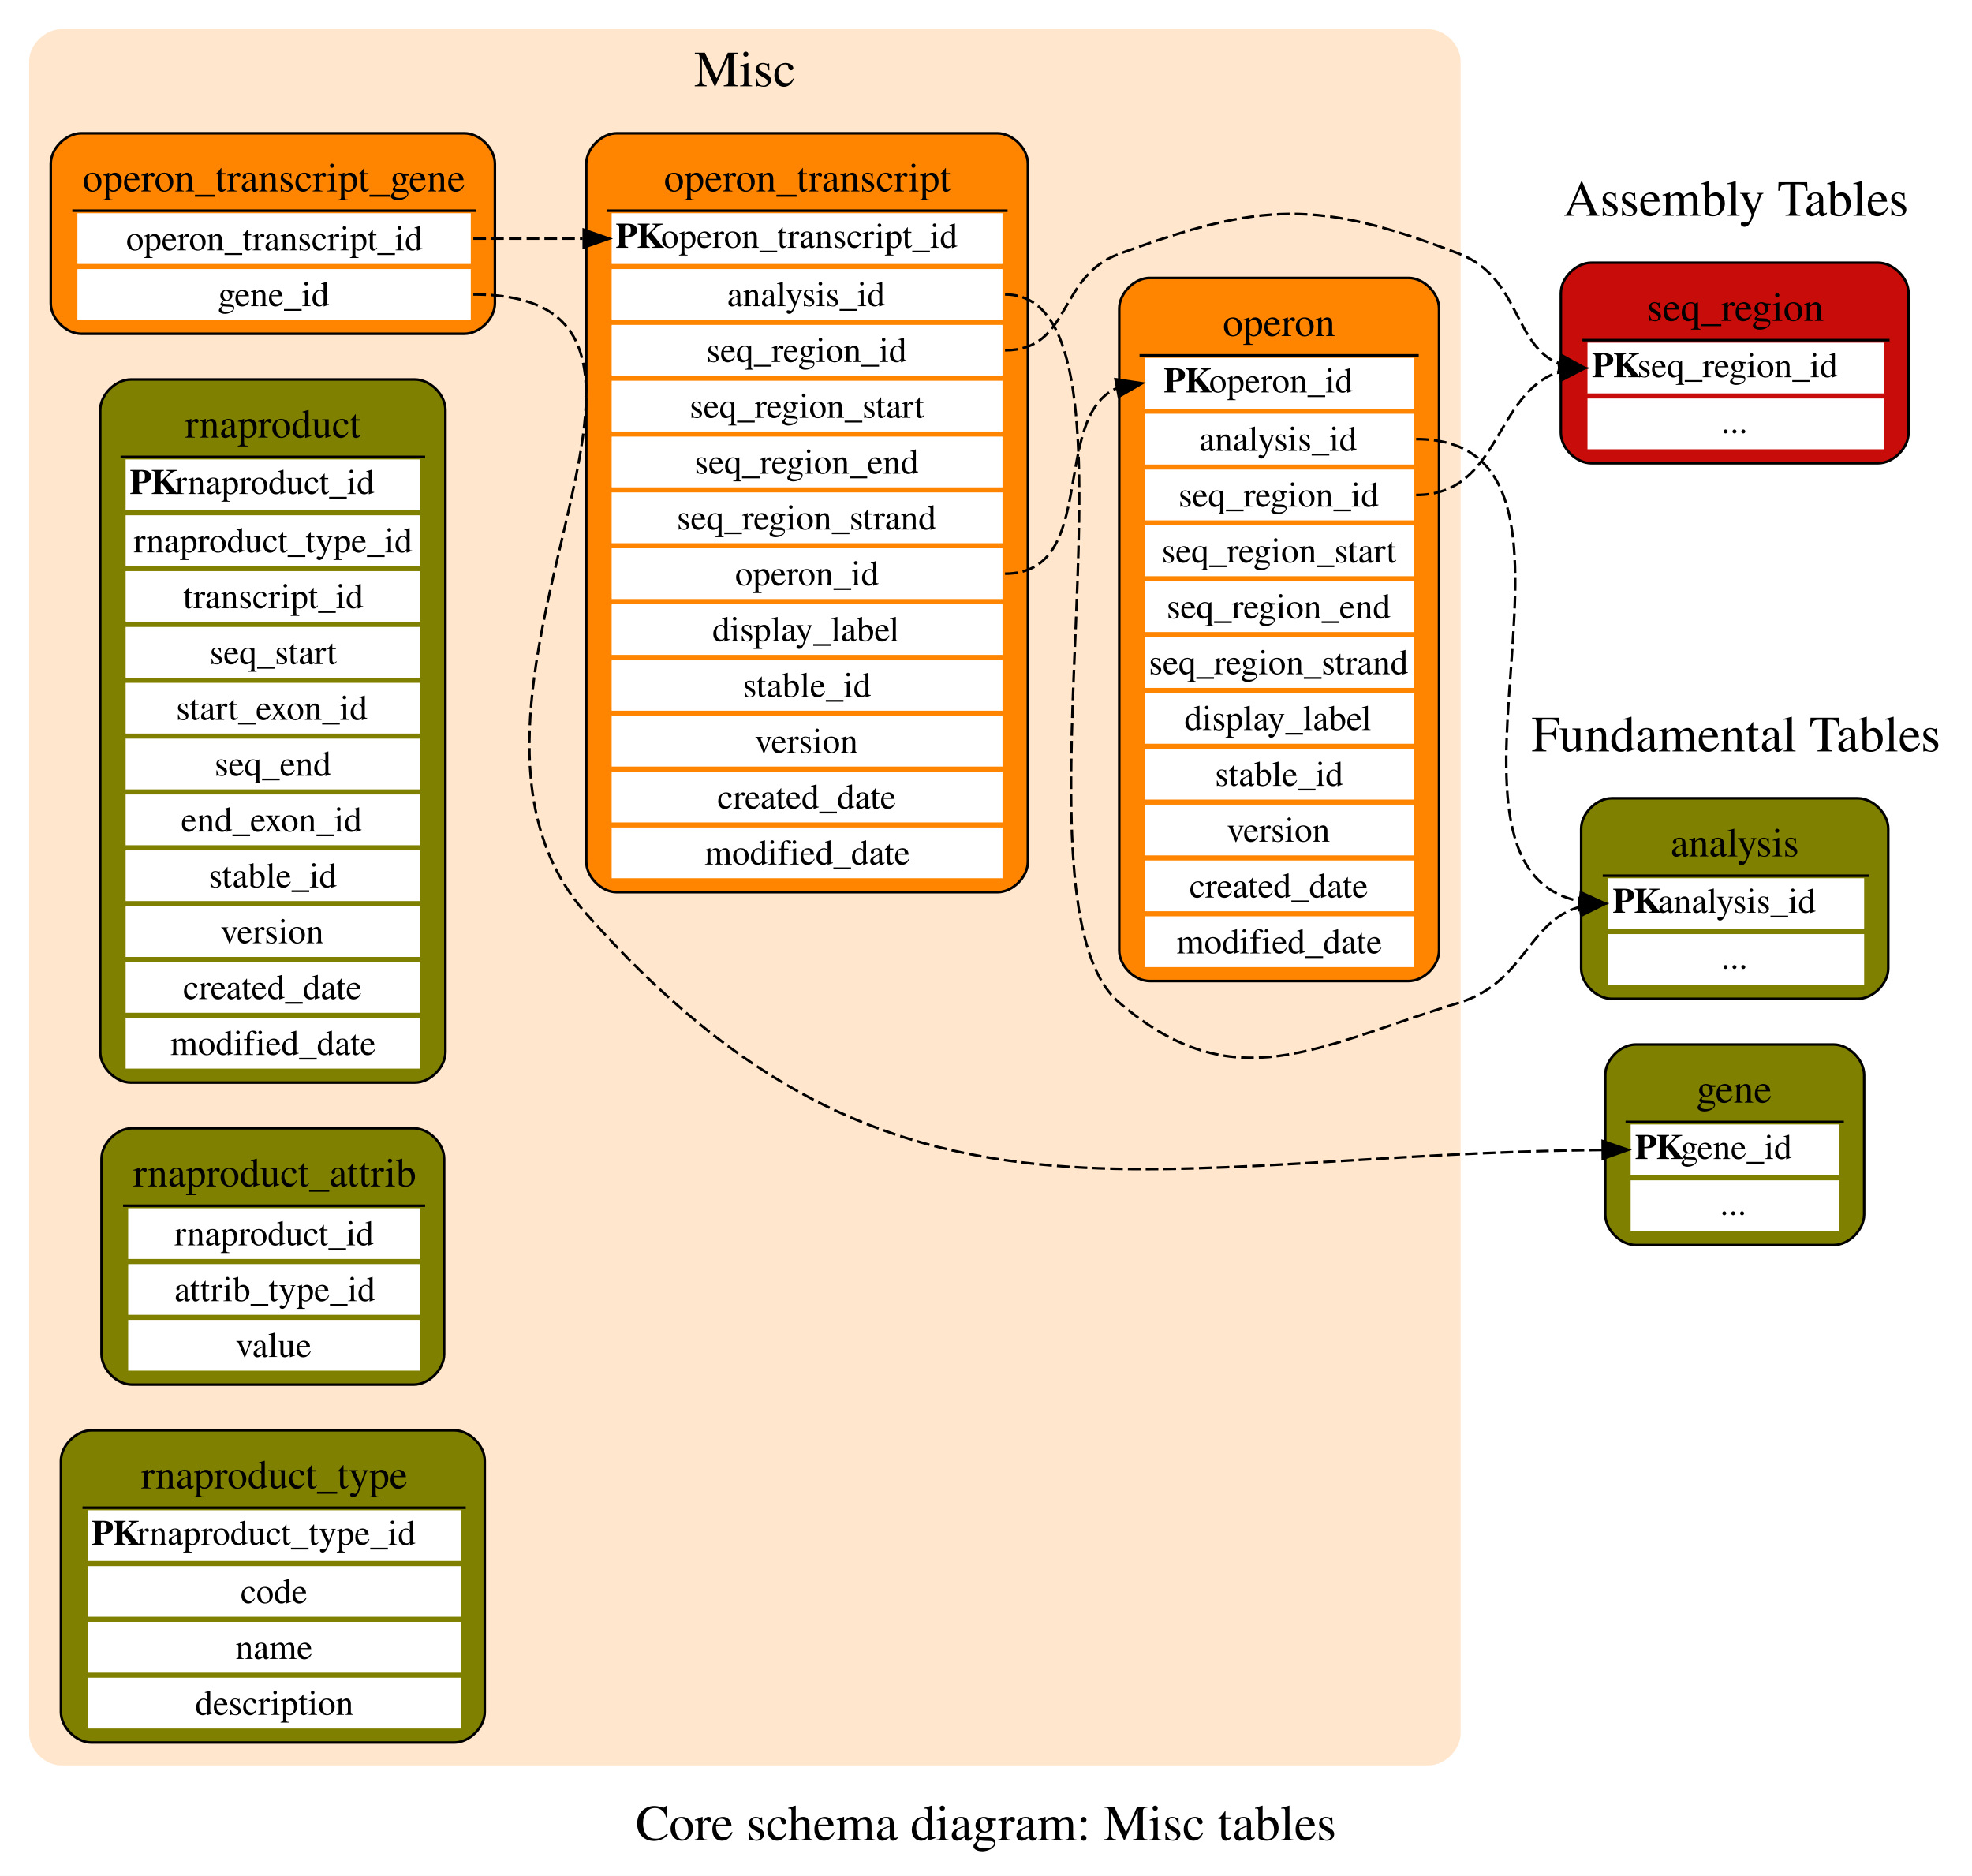
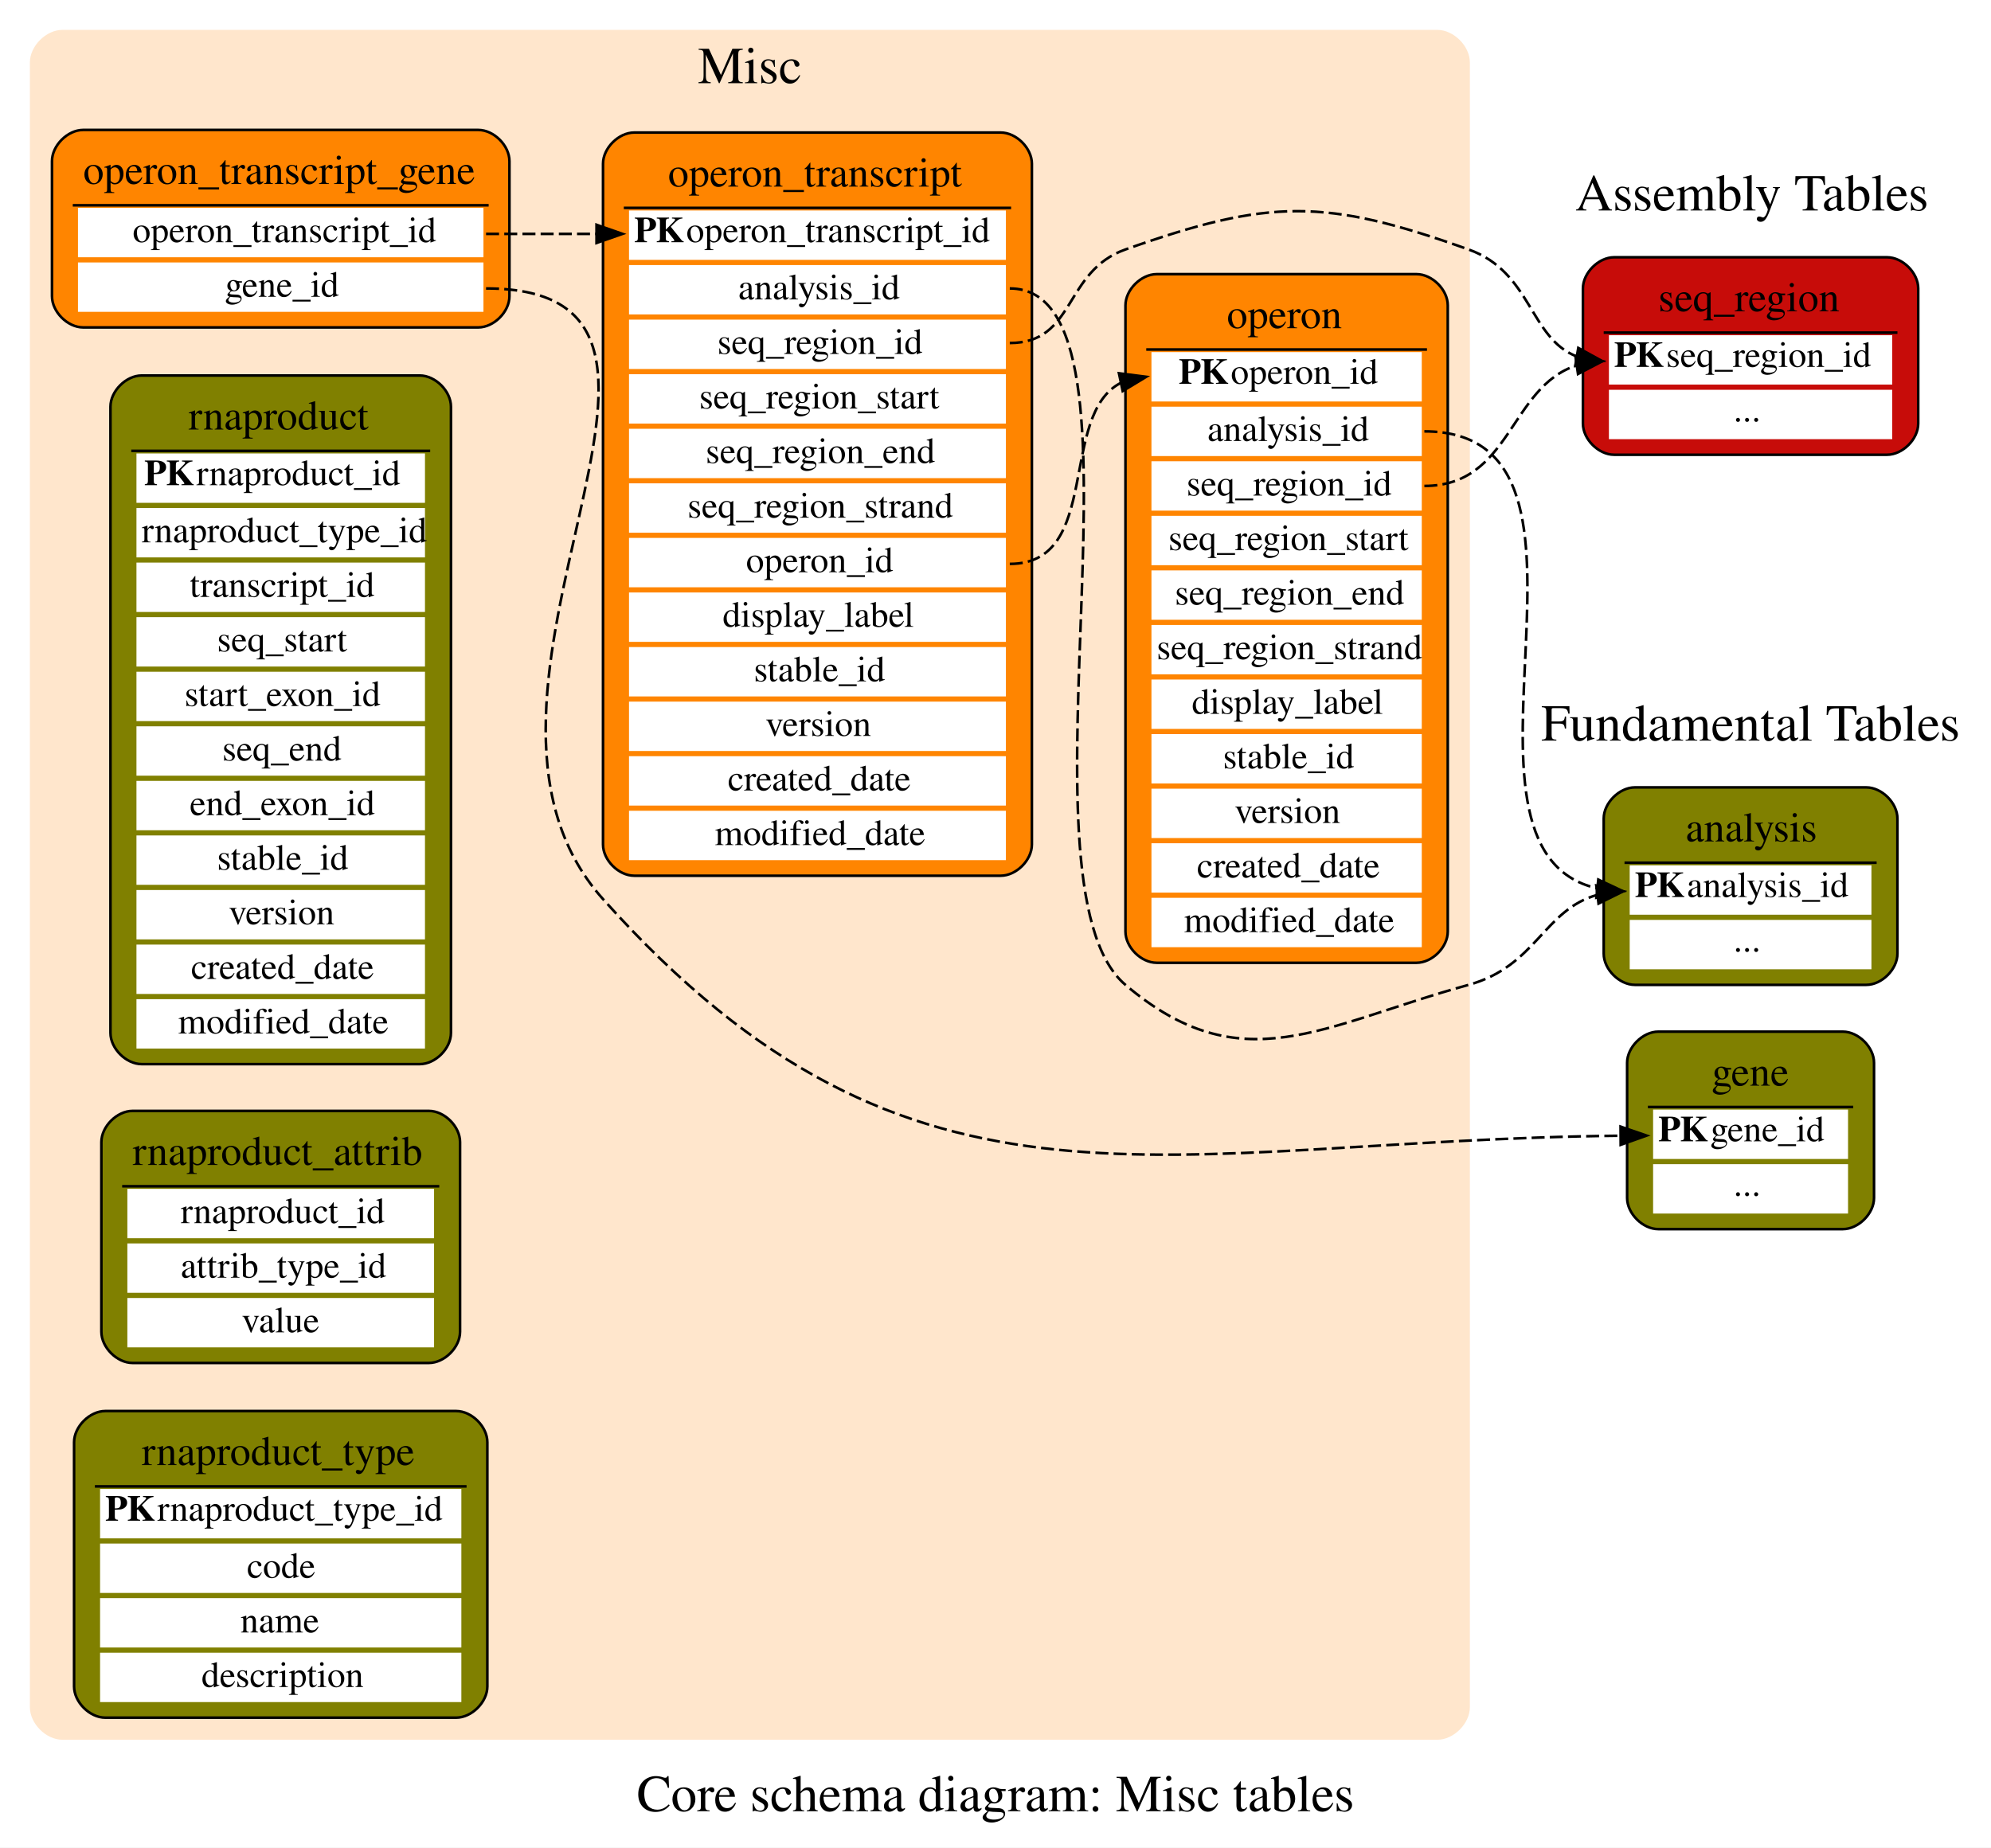
- <svg xmlns="http://www.w3.org/2000/svg" width="777pt" height="739pt" viewBox="0.00 0.00 777.00 739.00">
-   <g id="graph0" class="graph" transform="scale(1 1) rotate(0) translate(4 735)">
-     <polygon fill="white" stroke="transparent" points="-4,4 -4,-735 773,-735 773,4 -4,4" />
-     <text text-anchor="middle" x="384.5" y="-10" font-family="Times,serif" font-size="20.00">Core schema diagram: Misc tables</text>
+ <svg xmlns="http://www.w3.org/2000/svg" width="766pt" height="711pt" viewBox="0.00 0.00 766.00 711.00">
+   <g id="graph0" class="graph" transform="scale(1 1) rotate(0) translate(4 707)">
+     <polygon fill="white" stroke="none" points="-4,4 -4,-707 762,-707 762,4 -4,4" />
+     <text text-anchor="middle" x="379" y="-10" font-family="Times,serif" font-size="20.00">Core schema diagram: Misc tables</text>
    <g id="clust1" class="cluster">
-       <polygon fill="white" stroke="white" points="603,-545 603,-672 757,-672 757,-545 603,-545" />
-       <text text-anchor="middle" x="680" y="-650" font-family="Times,serif" font-size="20.00">Assembly Tables</text>
+       <polygon fill="white" stroke="white" points="594,-524 594,-646 746,-646 746,-524 594,-524" />
+       <text text-anchor="middle" x="670" y="-626" font-family="Times,serif" font-size="20.00">Assembly Tables</text>
    </g>
    <g id="clust3" class="cluster">
-       <path fill="#ffe6cc" stroke="#ffe6cc" d="M20,-40C20,-40 559,-40 559,-40 565,-40 571,-46 571,-52 571,-52 571,-711 571,-711 571,-717 565,-723 559,-723 559,-723 20,-723 20,-723 14,-723 8,-717 8,-711 8,-711 8,-52 8,-52 8,-46 14,-40 20,-40" />
-       <text text-anchor="middle" x="289.5" y="-701" font-family="Times,serif" font-size="20.00">Misc</text>
+       <path fill="#ffe6cc" stroke="#ffe6cc" d="M20,-38C20,-38 549,-38 549,-38 555,-38 561,-44 561,-50 561,-50 561,-683 561,-683 561,-689 555,-695 549,-695 549,-695 20,-695 20,-695 14,-695 8,-689 8,-683 8,-683 8,-50 8,-50 8,-44 14,-38 20,-38" />
+       <text text-anchor="middle" x="284.5" y="-675" font-family="Times,serif" font-size="20.00">Misc</text>
    </g>
    <g id="clust2" class="cluster">
-       <polygon fill="white" stroke="white" points="591,-237 591,-461 769,-461 769,-237 591,-237" />
-       <text text-anchor="middle" x="680" y="-439" font-family="Times,serif" font-size="20.00">Fundamental Tables</text>
+       <polygon fill="white" stroke="white" points="581,-226 581,-442 758,-442 758,-226 581,-226" />
+       <text text-anchor="middle" x="669.5" y="-422" font-family="Times,serif" font-size="20.00">Fundamental Tables</text>
    </g>
    <g id="node1" class="node">
-       <path fill="#ff8500" stroke="black" d="M551,-625.5C551,-625.5 449,-625.5 449,-625.5 443,-625.5 437,-619.5 437,-613.5 437,-613.5 437,-360.5 437,-360.5 437,-354.5 443,-348.5 449,-348.5 449,-348.5 551,-348.5 551,-348.5 557,-348.5 563,-354.5 563,-360.5 563,-360.5 563,-613.5 563,-613.5 563,-619.5 557,-625.5 551,-625.5" />
-       <text text-anchor="start" x="477.79" y="-602.6" font-family="Times,serif" font-size="16.00">operon</text>
-       <polygon fill="white" stroke="transparent" points="447,-574 447,-594 553,-594 553,-574 447,-574" />
-       <text text-anchor="start" x="454.51" y="-580.4" font-family="Times,serif" font-weight="bold" font-size="14.00">PK</text>
-       <text text-anchor="start" x="472.4" y="-580.4" font-family="Times,serif" font-size="14.00">  operon_id</text>
-       <polygon fill="white" stroke="transparent" points="447,-552 447,-572 553,-572 553,-552 447,-552" />
-       <text text-anchor="start" x="468.5" y="-557.4" font-family="Times,serif" font-size="14.00">analysis_id</text>
-       <polygon fill="white" stroke="transparent" points="447,-530 447,-550 553,-550 553,-530 447,-530" />
-       <text text-anchor="start" x="460.34" y="-535.4" font-family="Times,serif" font-size="14.00">seq_region_id</text>
-       <polygon fill="white" stroke="transparent" points="447,-508 447,-528 553,-528 553,-508 447,-508" />
-       <text text-anchor="start" x="453.74" y="-513.4" font-family="Times,serif" font-size="14.00">seq_region_start</text>
-       <polygon fill="white" stroke="transparent" points="447,-486 447,-506 553,-506 553,-486 447,-486" />
-       <text text-anchor="start" x="455.68" y="-491.4" font-family="Times,serif" font-size="14.00">seq_region_end</text>
-       <polygon fill="white" stroke="transparent" points="447,-464 447,-484 553,-484 553,-464 447,-464" />
-       <text text-anchor="start" x="448.68" y="-469.4" font-family="Times,serif" font-size="14.00">seq_region_strand</text>
-       <polygon fill="white" stroke="transparent" points="447,-442 447,-462 553,-462 553,-442 447,-442" />
-       <text text-anchor="start" x="462.67" y="-447.4" font-family="Times,serif" font-size="14.00">display_label</text>
-       <polygon fill="white" stroke="transparent" points="447,-420 447,-440 553,-440 553,-420 447,-420" />
-       <text text-anchor="start" x="474.73" y="-425.4" font-family="Times,serif" font-size="14.00">stable_id</text>
-       <polygon fill="white" stroke="transparent" points="447,-398 447,-418 553,-418 553,-398 447,-398" />
-       <text text-anchor="start" x="479.39" y="-403.4" font-family="Times,serif" font-size="14.00">version</text>
-       <polygon fill="white" stroke="transparent" points="447,-376 447,-396 553,-396 553,-376 447,-376" />
-       <text text-anchor="start" x="464.64" y="-381.4" font-family="Times,serif" font-size="14.00">created_date</text>
-       <polygon fill="white" stroke="transparent" points="447,-354 447,-374 553,-374 553,-354 447,-354" />
-       <text text-anchor="start" x="459.57" y="-359.4" font-family="Times,serif" font-size="14.00">modified_date</text>
-       <polygon fill="black" stroke="black" points="445,-595 445,-595 555,-595 555,-595 445,-595" />
+       <path fill="#ff8500" stroke="black" d="M541,-601.5C541,-601.5 441,-601.5 441,-601.5 435,-601.5 429,-595.5 429,-589.5 429,-589.5 429,-348.5 429,-348.5 429,-342.5 435,-336.5 441,-336.5 441,-336.5 541,-336.5 541,-336.5 547,-336.5 553,-342.5 553,-348.5 553,-348.5 553,-589.5 553,-589.5 553,-595.5 547,-601.5 541,-601.5" />
+       <text text-anchor="start" x="468" y="-580.7" font-family="Times,serif" font-size="16.00">operon</text>
+       <polygon fill="white" stroke="none" points="439,-552.5 439,-571.5 543,-571.5 543,-552.5 439,-552.5" />
+       <text text-anchor="start" x="449.5" y="-559.3" font-family="Times,serif" font-weight="bold" font-size="14.00">PK</text>
+       <text text-anchor="start" x="469.5" y="-559.3" font-family="Times,serif" font-size="14.00">  operon_id</text>
+       <polygon fill="white" stroke="none" points="439,-531.5 439,-550.5 543,-550.5 543,-531.5 439,-531.5" />
+       <text text-anchor="start" x="460.5" y="-537.3" font-family="Times,serif" font-size="14.00">analysis_id</text>
+       <polygon fill="white" stroke="none" points="439,-510.5 439,-529.5 543,-529.5 543,-510.5 439,-510.5" />
+       <text text-anchor="start" x="452.5" y="-516.3" font-family="Times,serif" font-size="14.00">seq_region_id</text>
+       <polygon fill="white" stroke="none" points="439,-489.5 439,-508.5 543,-508.5 543,-489.5 439,-489.5" />
+       <text text-anchor="start" x="445.5" y="-495.3" font-family="Times,serif" font-size="14.00">seq_region_start</text>
+       <polygon fill="white" stroke="none" points="439,-468.5 439,-487.5 543,-487.5 543,-468.5 439,-468.5" />
+       <text text-anchor="start" x="448" y="-474.3" font-family="Times,serif" font-size="14.00">seq_region_end</text>
+       <polygon fill="white" stroke="none" points="439,-447.5 439,-466.5 543,-466.5 543,-447.5 439,-447.5" />
+       <text text-anchor="start" x="441" y="-453.3" font-family="Times,serif" font-size="14.00">seq_region_strand</text>
+       <polygon fill="white" stroke="none" points="439,-426.5 439,-445.5 543,-445.5 543,-426.5 439,-426.5" />
+       <text text-anchor="start" x="454.5" y="-432.3" font-family="Times,serif" font-size="14.00">display_label</text>
+       <polygon fill="white" stroke="none" points="439,-405.5 439,-424.5 543,-424.5 543,-405.5 439,-405.5" />
+       <text text-anchor="start" x="466.5" y="-411.3" font-family="Times,serif" font-size="14.00">stable_id</text>
+       <polygon fill="white" stroke="none" points="439,-384.5 439,-403.5 543,-403.5 543,-384.5 439,-384.5" />
+       <text text-anchor="start" x="471" y="-390.3" font-family="Times,serif" font-size="14.00">version</text>
+       <polygon fill="white" stroke="none" points="439,-363.5 439,-382.5 543,-382.5 543,-363.5 439,-363.5" />
+       <text text-anchor="start" x="456.5" y="-369.3" font-family="Times,serif" font-size="14.00">created_date</text>
+       <polygon fill="white" stroke="none" points="439,-342.5 439,-361.5 543,-361.5 543,-342.5 439,-342.5" />
+       <text text-anchor="start" x="451.5" y="-348.3" font-family="Times,serif" font-size="14.00">modified_date</text>
+       <polygon fill="black" stroke="black" points="437,-572.5 437,-572.5 545,-572.5 545,-572.5 437,-572.5" />
    </g>
    <g id="node7" class="node">
-       <path fill="#808000" stroke="black" d="M728,-420.5C728,-420.5 631,-420.5 631,-420.5 625,-420.5 619,-414.5 619,-408.5 619,-408.5 619,-353.5 619,-353.5 619,-347.5 625,-341.5 631,-341.5 631,-341.5 728,-341.5 728,-341.5 734,-341.5 740,-347.5 740,-353.5 740,-353.5 740,-408.5 740,-408.5 740,-414.5 734,-420.5 728,-420.5" />
-       <text text-anchor="start" x="654.23" y="-397.6" font-family="Times,serif" font-size="16.00">analysis</text>
-       <polygon fill="white" stroke="transparent" points="629.5,-369 629.5,-389 730.5,-389 730.5,-369 629.5,-369" />
-       <text text-anchor="start" x="631.4" y="-375.4" font-family="Times,serif" font-weight="bold" font-size="14.00">PK</text>
-       <text text-anchor="start" x="649.29" y="-375.4" font-family="Times,serif" font-size="14.00">  analysis_id</text>
-       <polygon fill="white" stroke="transparent" points="629.5,-347 629.5,-367 730.5,-367 730.5,-347 629.5,-347" />
-       <text text-anchor="start" x="674.75" y="-353.4" font-family="Times,serif" font-style="italic" font-size="14.00">...</text>
-       <polygon fill="black" stroke="black" points="627.5,-390 627.5,-390 732.5,-390 732.5,-390 627.5,-390" />
+       <path fill="#808000" stroke="black" d="M714,-404C714,-404 625,-404 625,-404 619,-404 613,-398 613,-392 613,-392 613,-340 613,-340 613,-334 619,-328 625,-328 625,-328 714,-328 714,-328 720,-328 726,-334 726,-340 726,-340 726,-392 726,-392 726,-398 720,-404 714,-404" />
+       <text text-anchor="start" x="644.5" y="-383.2" font-family="Times,serif" font-size="16.00">analysis</text>
+       <polygon fill="white" stroke="none" points="623,-355 623,-374 716,-374 716,-355 623,-355" />
+       <text text-anchor="start" x="625" y="-361.8" font-family="Times,serif" font-weight="bold" font-size="14.00">PK</text>
+       <text text-anchor="start" x="645" y="-361.8" font-family="Times,serif" font-size="14.00">  analysis_id</text>
+       <polygon fill="white" stroke="none" points="623,-334 623,-353 716,-353 716,-334 623,-334" />
+       <text text-anchor="start" x="663.5" y="-340.8" font-family="Times,serif" font-style="italic" font-size="14.00">...</text>
+       <polygon fill="black" stroke="black" points="621,-375 621,-375 718,-375 718,-375 621,-375" />
    </g>
    <g id="edge1" class="edge">
-       <path fill="none" stroke="black" stroke-dasharray="5,2" d="M554,-562C638.04,-562 549.03,-394.39 618.2,-379.98" />
-       <polygon fill="black" stroke="black" points="618.88,-383.44 628.5,-379 618.21,-376.47 618.88,-383.44" />
+       <path fill="none" stroke="black" stroke-dasharray="5,2" d="M544,-541C625.85,-541 544.06,-380.2 610.57,-365.13" />
+       <polygon fill="black" stroke="black" points="610.91,-368.51 620.5,-364 610.19,-361.55 610.91,-368.51" />
    </g>
    <g id="node9" class="node">
-       <path fill="#c70c09" stroke="black" d="M736,-631.5C736,-631.5 623,-631.5 623,-631.5 617,-631.5 611,-625.5 611,-619.5 611,-619.5 611,-564.5 611,-564.5 611,-558.5 617,-552.5 623,-552.5 623,-552.5 736,-552.5 736,-552.5 742,-552.5 748,-558.5 748,-564.5 748,-564.5 748,-619.5 748,-619.5 748,-625.5 742,-631.5 736,-631.5" />
-       <text text-anchor="start" x="644.9" y="-608.6" font-family="Times,serif" font-size="16.00">seq_region</text>
-       <polygon fill="white" stroke="transparent" points="621.5,-580 621.5,-600 738.5,-600 738.5,-580 621.5,-580" />
-       <text text-anchor="start" x="623.24" y="-586.4" font-family="Times,serif" font-weight="bold" font-size="14.00">PK</text>
-       <text text-anchor="start" x="641.13" y="-586.4" font-family="Times,serif" font-size="14.00">  seq_region_id</text>
-       <polygon fill="white" stroke="transparent" points="621.5,-558 621.5,-578 738.5,-578 738.5,-558 621.5,-558" />
-       <text text-anchor="start" x="674.75" y="-564.4" font-family="Times,serif" font-style="italic" font-size="14.00">...</text>
-       <polygon fill="black" stroke="black" points="619.5,-601 619.5,-601 740.5,-601 740.5,-601 619.5,-601" />
+       <path fill="#c70c09" stroke="black" d="M722,-608C722,-608 617,-608 617,-608 611,-608 605,-602 605,-596 605,-596 605,-544 605,-544 605,-538 611,-532 617,-532 617,-532 722,-532 722,-532 728,-532 734,-538 734,-544 734,-544 734,-596 734,-596 734,-602 728,-608 722,-608" />
+       <text text-anchor="start" x="634" y="-587.2" font-family="Times,serif" font-size="16.00">seq_region</text>
+       <polygon fill="white" stroke="none" points="615,-559 615,-578 724,-578 724,-559 615,-559" />
+       <text text-anchor="start" x="617" y="-565.8" font-family="Times,serif" font-weight="bold" font-size="14.00">PK</text>
+       <text text-anchor="start" x="637" y="-565.8" font-family="Times,serif" font-size="14.00">  seq_region_id</text>
+       <polygon fill="white" stroke="none" points="615,-538 615,-557 724,-557 724,-538 615,-538" />
+       <text text-anchor="start" x="663.5" y="-544.8" font-family="Times,serif" font-style="italic" font-size="14.00">...</text>
+       <polygon fill="black" stroke="black" points="613,-579 613,-579 726,-579 726,-579 613,-579" />
    </g>
    <g id="edge2" class="edge">
-       <path fill="none" stroke="black" stroke-dasharray="5,2" d="M554,-540C587.22,-540 584.58,-580.36 610.52,-588.56" />
-       <polygon fill="black" stroke="black" points="610.1,-592.03 620.5,-590 611.1,-585.11 610.1,-592.03" />
+       <path fill="none" stroke="black" stroke-dasharray="5,2" d="M544,-520C577.43,-520 576.66,-558.07 602.62,-566.4" />
+       <polygon fill="black" stroke="black" points="602.1,-570.01 612.5,-568 603.11,-563.09 602.1,-570.01" />
    </g>
    <g id="node2" class="node">
-       <path fill="#ff8500" stroke="black" d="M389,-682.5C389,-682.5 239,-682.5 239,-682.5 233,-682.5 227,-676.5 227,-670.5 227,-670.5 227,-395.5 227,-395.5 227,-389.5 233,-383.5 239,-383.5 239,-383.5 389,-383.5 389,-383.5 395,-383.5 401,-389.5 401,-395.5 401,-395.5 401,-670.5 401,-670.5 401,-676.5 395,-682.5 389,-682.5" />
-       <text text-anchor="start" x="257.58" y="-659.6" font-family="Times,serif" font-size="16.00">operon_transcript</text>
-       <polygon fill="white" stroke="transparent" points="237,-631 237,-651 391,-651 391,-631 237,-631" />
-       <text text-anchor="start" x="238.58" y="-637.4" font-family="Times,serif" font-weight="bold" font-size="14.00">PK</text>
-       <text text-anchor="start" x="256.47" y="-637.4" font-family="Times,serif" font-size="14.00">  operon_transcript_id</text>
-       <polygon fill="white" stroke="transparent" points="237,-609 237,-629 391,-629 391,-609 237,-609" />
-       <text text-anchor="start" x="282.5" y="-614.4" font-family="Times,serif" font-size="14.00">analysis_id</text>
-       <polygon fill="white" stroke="transparent" points="237,-587 237,-607 391,-607 391,-587 237,-587" />
-       <text text-anchor="start" x="274.34" y="-592.4" font-family="Times,serif" font-size="14.00">seq_region_id</text>
-       <polygon fill="white" stroke="transparent" points="237,-565 237,-585 391,-585 391,-565 237,-565" />
-       <text text-anchor="start" x="267.74" y="-570.4" font-family="Times,serif" font-size="14.00">seq_region_start</text>
-       <polygon fill="white" stroke="transparent" points="237,-543 237,-563 391,-563 391,-543 237,-543" />
-       <text text-anchor="start" x="269.68" y="-548.4" font-family="Times,serif" font-size="14.00">seq_region_end</text>
-       <polygon fill="white" stroke="transparent" points="237,-521 237,-541 391,-541 391,-521 237,-521" />
-       <text text-anchor="start" x="262.68" y="-526.4" font-family="Times,serif" font-size="14.00">seq_region_strand</text>
-       <polygon fill="white" stroke="transparent" points="237,-499 237,-519 391,-519 391,-499 237,-499" />
-       <text text-anchor="start" x="285.62" y="-504.4" font-family="Times,serif" font-size="14.00">operon_id</text>
-       <polygon fill="white" stroke="transparent" points="237,-477 237,-497 391,-497 391,-477 237,-477" />
-       <text text-anchor="start" x="276.67" y="-482.4" font-family="Times,serif" font-size="14.00">display_label</text>
-       <polygon fill="white" stroke="transparent" points="237,-455 237,-475 391,-475 391,-455 237,-455" />
-       <text text-anchor="start" x="288.73" y="-460.4" font-family="Times,serif" font-size="14.00">stable_id</text>
-       <polygon fill="white" stroke="transparent" points="237,-433 237,-453 391,-453 391,-433 237,-433" />
-       <text text-anchor="start" x="293.39" y="-438.4" font-family="Times,serif" font-size="14.00">version</text>
-       <polygon fill="white" stroke="transparent" points="237,-411 237,-431 391,-431 391,-411 237,-411" />
-       <text text-anchor="start" x="278.64" y="-416.4" font-family="Times,serif" font-size="14.00">created_date</text>
-       <polygon fill="white" stroke="transparent" points="237,-389 237,-409 391,-409 391,-389 237,-389" />
-       <text text-anchor="start" x="273.57" y="-394.4" font-family="Times,serif" font-size="14.00">modified_date</text>
-       <polygon fill="black" stroke="black" points="235,-652 235,-652 393,-652 393,-652 235,-652" />
+       <path fill="#ff8500" stroke="black" d="M381,-656C381,-656 240,-656 240,-656 234,-656 228,-650 228,-644 228,-644 228,-382 228,-382 228,-376 234,-370 240,-370 240,-370 381,-370 381,-370 387,-370 393,-376 393,-382 393,-382 393,-644 393,-644 393,-650 387,-656 381,-656" />
+       <text text-anchor="start" x="253" y="-635.2" font-family="Times,serif" font-size="16.00">operon_transcript</text>
+       <polygon fill="white" stroke="none" points="238,-607 238,-626 383,-626 383,-607 238,-607" />
+       <text text-anchor="start" x="240" y="-613.8" font-family="Times,serif" font-weight="bold" font-size="14.00">PK</text>
+       <text text-anchor="start" x="260" y="-613.8" font-family="Times,serif" font-size="14.00">  operon_transcript_id</text>
+       <polygon fill="white" stroke="none" points="238,-586 238,-605 383,-605 383,-586 238,-586" />
+       <text text-anchor="start" x="280" y="-591.8" font-family="Times,serif" font-size="14.00">analysis_id</text>
+       <polygon fill="white" stroke="none" points="238,-565 238,-584 383,-584 383,-565 238,-565" />
+       <text text-anchor="start" x="272" y="-570.8" font-family="Times,serif" font-size="14.00">seq_region_id</text>
+       <polygon fill="white" stroke="none" points="238,-544 238,-563 383,-563 383,-544 238,-544" />
+       <text text-anchor="start" x="265" y="-549.8" font-family="Times,serif" font-size="14.00">seq_region_start</text>
+       <polygon fill="white" stroke="none" points="238,-523 238,-542 383,-542 383,-523 238,-523" />
+       <text text-anchor="start" x="267.5" y="-528.8" font-family="Times,serif" font-size="14.00">seq_region_end</text>
+       <polygon fill="white" stroke="none" points="238,-502 238,-521 383,-521 383,-502 238,-502" />
+       <text text-anchor="start" x="260.5" y="-507.8" font-family="Times,serif" font-size="14.00">seq_region_strand</text>
+       <polygon fill="white" stroke="none" points="238,-481 238,-500 383,-500 383,-481 238,-481" />
+       <text text-anchor="start" x="283" y="-486.8" font-family="Times,serif" font-size="14.00">operon_id</text>
+       <polygon fill="white" stroke="none" points="238,-460 238,-479 383,-479 383,-460 238,-460" />
+       <text text-anchor="start" x="274" y="-465.8" font-family="Times,serif" font-size="14.00">display_label</text>
+       <polygon fill="white" stroke="none" points="238,-439 238,-458 383,-458 383,-439 238,-439" />
+       <text text-anchor="start" x="286" y="-444.8" font-family="Times,serif" font-size="14.00">stable_id</text>
+       <polygon fill="white" stroke="none" points="238,-418 238,-437 383,-437 383,-418 238,-418" />
+       <text text-anchor="start" x="290.5" y="-423.8" font-family="Times,serif" font-size="14.00">version</text>
+       <polygon fill="white" stroke="none" points="238,-397 238,-416 383,-416 383,-397 238,-397" />
+       <text text-anchor="start" x="276" y="-402.8" font-family="Times,serif" font-size="14.00">created_date</text>
+       <polygon fill="white" stroke="none" points="238,-376 238,-395 383,-395 383,-376 238,-376" />
+       <text text-anchor="start" x="271" y="-381.8" font-family="Times,serif" font-size="14.00">modified_date</text>
+       <polygon fill="black" stroke="black" points="236,-627 236,-627 385,-627 385,-627 236,-627" />
    </g>
    <g id="edge4" class="edge">
-       <path fill="none" stroke="black" stroke-dasharray="5,2" d="M392,-509C429.22,-509 409.6,-570.6 436.16,-582.15" />
-       <polygon fill="black" stroke="black" points="435.52,-585.59 446,-584 436.82,-578.71 435.52,-585.59" />
+       <path fill="none" stroke="black" stroke-dasharray="5,2" d="M384.5,-490C420.16,-490 402.93,-547.61 427.44,-559.77" />
+       <polygon fill="black" stroke="black" points="426.49,-563.36 437,-562 427.94,-556.51 426.49,-563.36" />
    </g>
    <g id="edge3" class="edge">
-       <path fill="none" stroke="black" stroke-dasharray="5,2" d="M392,-619C454.8,-619 389.19,-380.72 437,-340 482.34,-301.39 514.07,-322.51 571,-340 596.83,-347.93 597.84,-371.84 618.37,-377.7" />
-       <polygon fill="black" stroke="black" points="618.13,-381.19 628.5,-379 619.03,-374.25 618.13,-381.19" />
+       <path fill="none" stroke="black" stroke-dasharray="5,2" d="M384.5,-596C444.87,-596 382.95,-367.04 429,-328 473.75,-290.07 504.43,-312.44 561,-328 587.16,-335.2 589.92,-356.98 610.59,-362.64" />
+       <polygon fill="black" stroke="black" points="610.14,-366.24 620.5,-364 611.01,-359.29 610.14,-366.24" />
    </g>
    <g id="edge5" class="edge">
-       <path fill="none" stroke="black" stroke-dasharray="5,2" d="M392,-597C418.18,-597 412.42,-626.01 437,-635 492.93,-655.46 515.45,-656.48 571,-635 595.05,-625.7 592.25,-598.69 610.48,-591.68" />
-       <polygon fill="black" stroke="black" points="611.22,-595.1 620.5,-590 610.06,-588.2 611.22,-595.1" />
+       <path fill="none" stroke="black" stroke-dasharray="5,2" d="M384.5,-575C409.94,-575 405.02,-602.51 429,-611 484.31,-630.57 505.75,-630.74 561,-611 585.41,-602.28 584.36,-576.79 602.73,-569.79" />
+       <polygon fill="black" stroke="black" points="603.21,-573.1 612.5,-568 602.06,-566.19 603.21,-573.1" />
    </g>
    <g id="node3" class="node">
-       <path fill="#ff8500" stroke="black" d="M179,-682.5C179,-682.5 28,-682.5 28,-682.5 22,-682.5 16,-676.5 16,-670.5 16,-670.5 16,-615.5 16,-615.5 16,-609.5 22,-603.5 28,-603.5 28,-603.5 179,-603.5 179,-603.5 185,-603.5 191,-609.5 191,-615.5 191,-615.5 191,-670.5 191,-670.5 191,-676.5 185,-682.5 179,-682.5" />
-       <text text-anchor="start" x="28.47" y="-659.6" font-family="Times,serif" font-size="16.00">operon_transcript_gene</text>
-       <polygon fill="white" stroke="transparent" points="26.5,-631 26.5,-651 181.5,-651 181.5,-631 26.5,-631" />
-       <text text-anchor="start" x="45.68" y="-636.4" font-family="Times,serif" font-size="14.00">operon_transcript_id</text>
-       <polygon fill="white" stroke="transparent" points="26.5,-609 26.5,-629 181.5,-629 181.5,-609 26.5,-609" />
-       <text text-anchor="start" x="81.84" y="-614.4" font-family="Times,serif" font-size="14.00">gene_id</text>
-       <polygon fill="black" stroke="black" points="24.5,-652 24.5,-652 183.5,-652 183.5,-652 24.5,-652" />
+       <path fill="#ff8500" stroke="black" d="M180,-657C180,-657 28,-657 28,-657 22,-657 16,-651 16,-645 16,-645 16,-593 16,-593 16,-587 22,-581 28,-581 28,-581 180,-581 180,-581 186,-581 192,-587 192,-593 192,-593 192,-645 192,-645 192,-651 186,-657 180,-657" />
+       <text text-anchor="start" x="28" y="-636.2" font-family="Times,serif" font-size="16.00">operon_transcript_gene</text>
+       <polygon fill="white" stroke="none" points="26,-608 26,-627 182,-627 182,-608 26,-608" />
+       <text text-anchor="start" x="47" y="-613.8" font-family="Times,serif" font-size="14.00">operon_transcript_id</text>
+       <polygon fill="white" stroke="none" points="26,-587 26,-606 182,-606 182,-587 26,-587" />
+       <text text-anchor="start" x="82.5" y="-592.8" font-family="Times,serif" font-size="14.00">gene_id</text>
+       <polygon fill="black" stroke="black" points="24,-628 24,-628 184,-628 184,-628 24,-628" />
    </g>
    <g id="edge7" class="edge">
-       <path fill="none" stroke="black" stroke-dasharray="5,2" d="M182.5,-641C202.38,-641 209.79,-641 225.58,-641" />
-       <polygon fill="black" stroke="black" points="226,-644.5 236,-641 226,-637.5 226,-644.5" />
+       <path fill="none" stroke="black" stroke-dasharray="5,2" d="M183,-617C202.69,-617 210.15,-617 225.64,-617" />
+       <polygon fill="black" stroke="black" points="225.5,-620.5 235.5,-617 225.5,-613.5 225.5,-620.5" />
    </g>
    <g id="node8" class="node">
-       <path fill="#808000" stroke="black" d="M718.5,-323.5C718.5,-323.5 640.5,-323.5 640.5,-323.5 634.5,-323.5 628.5,-317.5 628.5,-311.5 628.5,-311.5 628.5,-256.5 628.5,-256.5 628.5,-250.5 634.5,-244.5 640.5,-244.5 640.5,-244.5 718.5,-244.5 718.5,-244.5 724.5,-244.5 730.5,-250.5 730.5,-256.5 730.5,-256.5 730.5,-311.5 730.5,-311.5 730.5,-317.5 724.5,-323.5 718.5,-323.5" />
-       <text text-anchor="start" x="664.4" y="-300.6" font-family="Times,serif" font-size="16.00">gene</text>
-       <polygon fill="white" stroke="transparent" points="638.5,-272 638.5,-292 720.5,-292 720.5,-272 638.5,-272" />
-       <text text-anchor="start" x="640.23" y="-278.4" font-family="Times,serif" font-weight="bold" font-size="14.00">PK</text>
-       <text text-anchor="start" x="658.12" y="-278.4" font-family="Times,serif" font-size="14.00">  gene_id</text>
-       <polygon fill="white" stroke="transparent" points="638.5,-250 638.5,-270 720.5,-270 720.5,-250 638.5,-250" />
-       <text text-anchor="start" x="674.25" y="-256.4" font-family="Times,serif" font-style="italic" font-size="14.00">...</text>
-       <polygon fill="black" stroke="black" points="636.5,-293 636.5,-293 722.5,-293 722.5,-293 636.5,-293" />
+       <path fill="#808000" stroke="black" d="M705,-310C705,-310 634,-310 634,-310 628,-310 622,-304 622,-298 622,-298 622,-246 622,-246 622,-240 628,-234 634,-234 634,-234 705,-234 705,-234 711,-234 717,-240 717,-246 717,-246 717,-298 717,-298 717,-304 711,-310 705,-310" />
+       <text text-anchor="start" x="654.5" y="-289.2" font-family="Times,serif" font-size="16.00">gene</text>
+       <polygon fill="white" stroke="none" points="632,-261 632,-280 707,-280 707,-261 632,-261" />
+       <text text-anchor="start" x="634" y="-267.8" font-family="Times,serif" font-weight="bold" font-size="14.00">PK</text>
+       <text text-anchor="start" x="654" y="-267.8" font-family="Times,serif" font-size="14.00">  gene_id</text>
+       <polygon fill="white" stroke="none" points="632,-240 632,-259 707,-259 707,-240 632,-240" />
+       <text text-anchor="start" x="663.5" y="-246.8" font-family="Times,serif" font-style="italic" font-size="14.00">...</text>
+       <polygon fill="black" stroke="black" points="630,-281 630,-281 709,-281 709,-281 630,-281" />
    </g>
    <g id="edge6" class="edge">
-       <path fill="none" stroke="black" stroke-dasharray="5,2" d="M182.5,-619C292.73,-619 153.89,-457.5 227,-375 348.83,-237.53 446.83,-280.36 627.45,-281.96" />
-       <polygon fill="black" stroke="black" points="627.48,-285.46 637.5,-282 627.52,-278.46 627.48,-285.46" />
+       <path fill="none" stroke="black" stroke-dasharray="5,2" d="M183,-596C289.34,-596 157.13,-440.28 228,-361 347.78,-227 443.21,-268.24 619.59,-269.95" />
+       <polygon fill="black" stroke="black" points="619.48,-273.45 629.5,-270 619.52,-266.45 619.48,-273.45" />
    </g>
    <g id="node4" class="node">
-       <path fill="#808000" stroke="black" d="M159.5,-585.5C159.5,-585.5 47.5,-585.5 47.5,-585.5 41.5,-585.5 35.5,-579.5 35.5,-573.5 35.5,-573.5 35.5,-320.5 35.5,-320.5 35.5,-314.5 41.5,-308.5 47.5,-308.5 47.5,-308.5 159.5,-308.5 159.5,-308.5 165.5,-308.5 171.5,-314.5 171.5,-320.5 171.5,-320.5 171.5,-573.5 171.5,-573.5 171.5,-579.5 165.5,-585.5 159.5,-585.5" />
-       <text text-anchor="start" x="68.85" y="-562.6" font-family="Times,serif" font-size="16.00">rnaproduct</text>
-       <polygon fill="white" stroke="transparent" points="45.5,-534 45.5,-554 161.5,-554 161.5,-534 45.5,-534" />
-       <text text-anchor="start" x="47.13" y="-540.4" font-family="Times,serif" font-weight="bold" font-size="14.00">PK</text>
-       <text text-anchor="start" x="65.02" y="-540.4" font-family="Times,serif" font-size="14.00">  rnaproduct_id</text>
-       <polygon fill="white" stroke="transparent" points="45.5,-512 45.5,-532 161.5,-532 161.5,-512 45.5,-512" />
-       <text text-anchor="start" x="48.68" y="-517.4" font-family="Times,serif" font-size="14.00">rnaproduct_type_id</text>
-       <polygon fill="white" stroke="transparent" points="45.5,-490 45.5,-510 161.5,-510 161.5,-490 45.5,-490" />
-       <text text-anchor="start" x="68.12" y="-495.4" font-family="Times,serif" font-size="14.00">transcript_id</text>
-       <polygon fill="white" stroke="transparent" points="45.5,-468 45.5,-488 161.5,-488 161.5,-468 45.5,-468" />
-       <text text-anchor="start" x="78.62" y="-473.4" font-family="Times,serif" font-size="14.00">seq_start</text>
-       <polygon fill="white" stroke="transparent" points="45.5,-446 45.5,-466 161.5,-466 161.5,-446 45.5,-446" />
-       <text text-anchor="start" x="65.4" y="-451.4" font-family="Times,serif" font-size="14.00">start_exon_id</text>
-       <polygon fill="white" stroke="transparent" points="45.5,-424 45.5,-444 161.5,-444 161.5,-424 45.5,-424" />
-       <text text-anchor="start" x="80.56" y="-429.4" font-family="Times,serif" font-size="14.00">seq_end</text>
-       <polygon fill="white" stroke="transparent" points="45.5,-402 45.5,-422 161.5,-422 161.5,-402 45.5,-402" />
-       <text text-anchor="start" x="67.34" y="-407.4" font-family="Times,serif" font-size="14.00">end_exon_id</text>
-       <polygon fill="white" stroke="transparent" points="45.5,-380 45.5,-400 161.5,-400 161.5,-380 45.5,-380" />
-       <text text-anchor="start" x="78.23" y="-385.4" font-family="Times,serif" font-size="14.00">stable_id</text>
-       <polygon fill="white" stroke="transparent" points="45.5,-358 45.5,-378 161.5,-378 161.5,-358 45.5,-358" />
-       <text text-anchor="start" x="82.89" y="-363.4" font-family="Times,serif" font-size="14.00">version</text>
-       <polygon fill="white" stroke="transparent" points="45.5,-336 45.5,-356 161.5,-356 161.5,-336 45.5,-336" />
-       <text text-anchor="start" x="68.14" y="-341.4" font-family="Times,serif" font-size="14.00">created_date</text>
-       <polygon fill="white" stroke="transparent" points="45.5,-314 45.5,-334 161.5,-334 161.5,-314 45.5,-314" />
-       <text text-anchor="start" x="63.07" y="-319.4" font-family="Times,serif" font-size="14.00">modified_date</text>
-       <polygon fill="black" stroke="black" points="43.5,-555 43.5,-555 163.5,-555 163.5,-555 43.5,-555" />
+       <path fill="#808000" stroke="black" d="M157.5,-562.5C157.5,-562.5 50.5,-562.5 50.5,-562.5 44.5,-562.5 38.5,-556.5 38.5,-550.5 38.5,-550.5 38.5,-309.5 38.5,-309.5 38.5,-303.5 44.5,-297.5 50.5,-297.5 50.5,-297.5 157.5,-297.5 157.5,-297.5 163.5,-297.5 169.5,-303.5 169.5,-309.5 169.5,-309.5 169.5,-550.5 169.5,-550.5 169.5,-556.5 163.5,-562.5 157.5,-562.5" />
+       <text text-anchor="start" x="68.5" y="-541.7" font-family="Times,serif" font-size="16.00">rnaproduct</text>
+       <polygon fill="white" stroke="none" points="48.5,-513.5 48.5,-532.5 159.5,-532.5 159.5,-513.5 48.5,-513.5" />
+       <text text-anchor="start" x="51.5" y="-520.3" font-family="Times,serif" font-weight="bold" font-size="14.00">PK</text>
+       <text text-anchor="start" x="71.5" y="-520.3" font-family="Times,serif" font-size="14.00">  rnaproduct_id</text>
+       <polygon fill="white" stroke="none" points="48.5,-492.5 48.5,-511.5 159.5,-511.5 159.5,-492.5 48.5,-492.5" />
+       <text text-anchor="start" x="50.5" y="-498.3" font-family="Times,serif" font-size="14.00">rnaproduct_type_id</text>
+       <polygon fill="white" stroke="none" points="48.5,-471.5 48.5,-490.5 159.5,-490.5 159.5,-471.5 48.5,-471.5" />
+       <text text-anchor="start" x="69" y="-477.3" font-family="Times,serif" font-size="14.00">transcript_id</text>
+       <polygon fill="white" stroke="none" points="48.5,-450.5 48.5,-469.5 159.5,-469.5 159.5,-450.5 48.5,-450.5" />
+       <text text-anchor="start" x="79.5" y="-456.3" font-family="Times,serif" font-size="14.00">seq_start</text>
+       <polygon fill="white" stroke="none" points="48.5,-429.5 48.5,-448.5 159.5,-448.5 159.5,-429.5 48.5,-429.5" />
+       <text text-anchor="start" x="67" y="-435.3" font-family="Times,serif" font-size="14.00">start_exon_id</text>
+       <polygon fill="white" stroke="none" points="48.5,-408.5 48.5,-427.5 159.5,-427.5 159.5,-408.5 48.5,-408.5" />
+       <text text-anchor="start" x="81.5" y="-414.3" font-family="Times,serif" font-size="14.00">seq_end</text>
+       <polygon fill="white" stroke="none" points="48.5,-387.5 48.5,-406.5 159.5,-406.5 159.5,-387.5 48.5,-387.5" />
+       <text text-anchor="start" x="69" y="-393.3" font-family="Times,serif" font-size="14.00">end_exon_id</text>
+       <polygon fill="white" stroke="none" points="48.5,-366.5 48.5,-385.5 159.5,-385.5 159.5,-366.5 48.5,-366.5" />
+       <text text-anchor="start" x="79.5" y="-372.3" font-family="Times,serif" font-size="14.00">stable_id</text>
+       <polygon fill="white" stroke="none" points="48.5,-345.5 48.5,-364.5 159.5,-364.5 159.5,-345.5 48.5,-345.5" />
+       <text text-anchor="start" x="84" y="-351.3" font-family="Times,serif" font-size="14.00">version</text>
+       <polygon fill="white" stroke="none" points="48.5,-324.5 48.5,-343.5 159.5,-343.5 159.5,-324.5 48.5,-324.5" />
+       <text text-anchor="start" x="69.5" y="-330.3" font-family="Times,serif" font-size="14.00">created_date</text>
+       <polygon fill="white" stroke="none" points="48.5,-303.5 48.5,-322.5 159.5,-322.5 159.5,-303.5 48.5,-303.5" />
+       <text text-anchor="start" x="64.5" y="-309.3" font-family="Times,serif" font-size="14.00">modified_date</text>
+       <polygon fill="black" stroke="black" points="46.5,-533.5 46.5,-533.5 161.5,-533.5 161.5,-533.5 46.5,-533.5" />
    </g>
    <g id="node5" class="node">
-       <path fill="#808000" stroke="black" d="M159,-290.5C159,-290.5 48,-290.5 48,-290.5 42,-290.5 36,-284.5 36,-278.5 36,-278.5 36,-201.5 36,-201.5 36,-195.5 42,-189.5 48,-189.5 48,-189.5 159,-189.5 159,-189.5 165,-189.5 171,-195.5 171,-201.5 171,-201.5 171,-278.5 171,-278.5 171,-284.5 165,-290.5 159,-290.5" />
-       <text text-anchor="start" x="48.46" y="-267.6" font-family="Times,serif" font-size="16.00">rnaproduct_attrib</text>
-       <polygon fill="white" stroke="transparent" points="46.5,-239 46.5,-259 161.5,-259 161.5,-239 46.5,-239" />
-       <text text-anchor="start" x="64.73" y="-244.4" font-family="Times,serif" font-size="14.00">rnaproduct_id</text>
-       <polygon fill="white" stroke="transparent" points="46.5,-217 46.5,-237 161.5,-237 161.5,-217 46.5,-217" />
-       <text text-anchor="start" x="64.73" y="-222.4" font-family="Times,serif" font-size="14.00">attrib_type_id</text>
-       <polygon fill="white" stroke="transparent" points="46.5,-195 46.5,-215 161.5,-215 161.5,-195 46.5,-195" />
-       <text text-anchor="start" x="88.84" y="-200.4" font-family="Times,serif" font-size="14.00">value</text>
-       <polygon fill="black" stroke="black" points="44.5,-260 44.5,-260 163.5,-260 163.5,-260 44.5,-260" />
+       <path fill="#808000" stroke="black" d="M161,-279.5C161,-279.5 47,-279.5 47,-279.5 41,-279.5 35,-273.5 35,-267.5 35,-267.5 35,-194.5 35,-194.5 35,-188.5 41,-182.5 47,-182.5 47,-182.5 161,-182.5 161,-182.5 167,-182.5 173,-188.5 173,-194.5 173,-194.5 173,-267.5 173,-267.5 173,-273.5 167,-279.5 161,-279.5" />
+       <text text-anchor="start" x="47" y="-258.7" font-family="Times,serif" font-size="16.00">rnaproduct_attrib</text>
+       <polygon fill="white" stroke="none" points="45,-230.5 45,-249.5 163,-249.5 163,-230.5 45,-230.5" />
+       <text text-anchor="start" x="65.5" y="-236.3" font-family="Times,serif" font-size="14.00">rnaproduct_id</text>
+       <polygon fill="white" stroke="none" points="45,-209.5 45,-228.5 163,-228.5 163,-209.5 45,-209.5" />
+       <text text-anchor="start" x="65.5" y="-215.3" font-family="Times,serif" font-size="14.00">attrib_type_id</text>
+       <polygon fill="white" stroke="none" points="45,-188.5 45,-207.5 163,-207.5 163,-188.5 45,-188.5" />
+       <text text-anchor="start" x="89" y="-194.3" font-family="Times,serif" font-size="14.00">value</text>
+       <polygon fill="black" stroke="black" points="43,-250.5 43,-250.5 165,-250.5 165,-250.5 43,-250.5" />
    </g>
    <g id="node6" class="node">
-       <path fill="#808000" stroke="black" d="M175,-171.5C175,-171.5 32,-171.5 32,-171.5 26,-171.5 20,-165.5 20,-159.5 20,-159.5 20,-60.5 20,-60.5 20,-54.5 26,-48.5 32,-48.5 32,-48.5 175,-48.5 175,-48.5 181,-48.5 187,-54.5 187,-60.5 187,-60.5 187,-159.5 187,-159.5 187,-165.5 181,-171.5 175,-171.5" />
-       <text text-anchor="start" x="51.57" y="-148.6" font-family="Times,serif" font-size="16.00">rnaproduct_type</text>
-       <polygon fill="white" stroke="transparent" points="30.5,-120 30.5,-140 177.5,-140 177.5,-120 30.5,-120" />
-       <text text-anchor="start" x="32.08" y="-126.4" font-family="Times,serif" font-weight="bold" font-size="14.00">PK</text>
-       <text text-anchor="start" x="49.97" y="-126.4" font-family="Times,serif" font-size="14.00">  rnaproduct_type_id</text>
-       <polygon fill="white" stroke="transparent" points="30.5,-98 30.5,-118 177.5,-118 177.5,-98 30.5,-98" />
-       <text text-anchor="start" x="90.79" y="-103.4" font-family="Times,serif" font-size="14.00">code</text>
-       <polygon fill="white" stroke="transparent" points="30.5,-76 30.5,-96 177.5,-96 177.5,-76 30.5,-76" />
-       <text text-anchor="start" x="88.84" y="-81.4" font-family="Times,serif" font-size="14.00">name</text>
-       <polygon fill="white" stroke="transparent" points="30.5,-54 30.5,-74 177.5,-74 177.5,-54 30.5,-54" />
-       <text text-anchor="start" x="72.9" y="-59.4" font-family="Times,serif" font-size="14.00">description</text>
-       <polygon fill="black" stroke="black" points="28.5,-141 28.5,-141 179.5,-141 179.5,-141 28.5,-141" />
+       <path fill="#808000" stroke="black" d="M171.5,-164C171.5,-164 36.5,-164 36.5,-164 30.5,-164 24.5,-158 24.5,-152 24.5,-152 24.5,-58 24.5,-58 24.5,-52 30.5,-46 36.5,-46 36.5,-46 171.5,-46 171.5,-46 177.5,-46 183.5,-52 183.5,-58 183.5,-58 183.5,-152 183.5,-152 183.5,-158 177.5,-164 171.5,-164" />
+       <text text-anchor="start" x="50.5" y="-143.2" font-family="Times,serif" font-size="16.00">rnaproduct_type</text>
+       <polygon fill="white" stroke="none" points="34.5,-115 34.5,-134 173.5,-134 173.5,-115 34.5,-115" />
+       <text text-anchor="start" x="36.5" y="-121.8" font-family="Times,serif" font-weight="bold" font-size="14.00">PK</text>
+       <text text-anchor="start" x="56.5" y="-121.8" font-family="Times,serif" font-size="14.00">  rnaproduct_type_id</text>
+       <polygon fill="white" stroke="none" points="34.5,-94 34.5,-113 173.5,-113 173.5,-94 34.5,-94" />
+       <text text-anchor="start" x="91" y="-99.8" font-family="Times,serif" font-size="14.00">code</text>
+       <polygon fill="white" stroke="none" points="34.5,-73 34.5,-92 173.5,-92 173.5,-73 34.5,-73" />
+       <text text-anchor="start" x="88.5" y="-78.8" font-family="Times,serif" font-size="14.00">name</text>
+       <polygon fill="white" stroke="none" points="34.5,-52 34.5,-71 173.5,-71 173.5,-52 34.5,-52" />
+       <text text-anchor="start" x="73.5" y="-57.8" font-family="Times,serif" font-size="14.00">description</text>
+       <polygon fill="black" stroke="black" points="32.5,-135 32.5,-135 175.5,-135 175.5,-135 32.5,-135" />
    </g>
  </g>
</svg>
